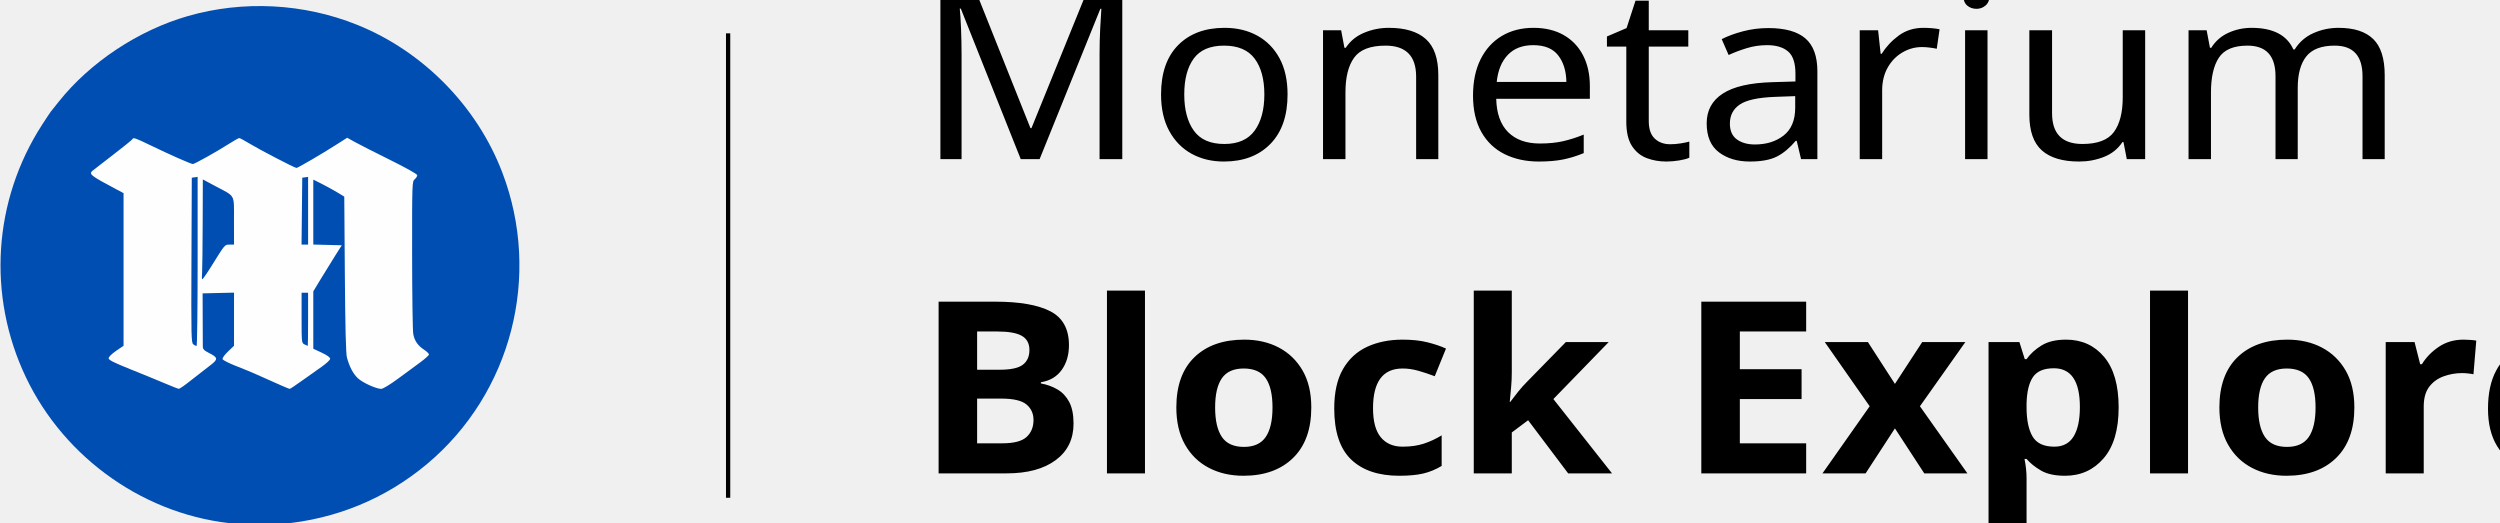
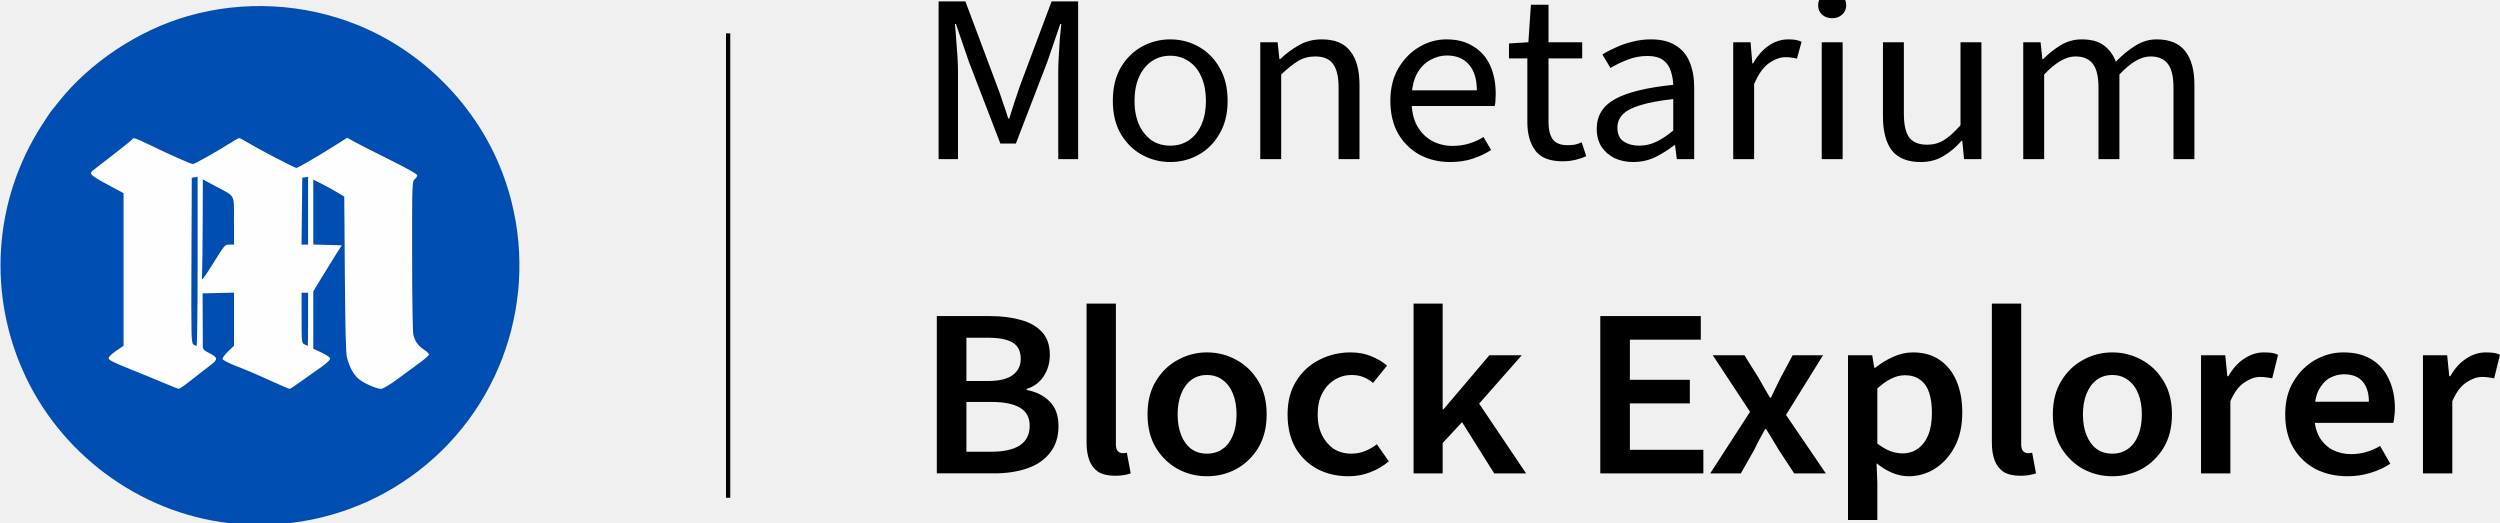
- <svg xmlns="http://www.w3.org/2000/svg" width="1298.45mm" height="271.46mm" viewBox="0 0 1298.45 271.46" version="1.1" id="svg1" xml:space="preserve">
-   <defs id="defs1" />
-   <g id="layer1" transform="translate(-0.03263492,-49.58888)">
-     <circle style="fill:#ffffff;fill-opacity:0.926;stroke-width:0.279" id="path2" cx="135.055" cy="187.518" r="123.766" />
-     <path style="fill:#014eb3;fill-opacity:1;stroke:none;stroke-width:2.551" d="M 123.088,321.679 C 76.374,317.835 33.84,288.275 13.465,245.491 -6.717,203.114 -3.537,153.757 21.915,114.341 c 2.112,-3.27 4.13,-6.307 4.486,-6.75 0.356,-0.442 2.218,-2.778 4.137,-5.191 16.27,-20.455 41.324,-37.065 67.078,-44.47 28.757,-8.267 60.197,-6.628 88.019,4.589 34.186,13.783 62.166,42.275 75.289,76.666 20.497,53.716 4.749,114.674 -39.115,151.408 -21.502,18.007 -47.463,28.697 -75.595,31.129 -9.097,0.786 -13.13,0.779 -23.125,-0.044 z M 99.368,247.01 c 3.141,-2.506 7.438,-5.849 9.55,-7.429 4.516,-3.379 4.484,-4.221 -0.248,-6.619 -2.72,-1.379 -3.292,-1.987 -3.302,-3.512 -0.005,-1.015 -0.033,-7.616 -0.059,-14.669 l -0.049,-12.824 8.159,-0.19 8.159,-0.19 v 13.799 13.799 l -3.142,3.011 c -1.862,1.785 -2.993,3.399 -2.776,3.964 0.201,0.524 3.361,2.124 7.023,3.555 3.662,1.431 8.176,3.285 10.032,4.12 12.052,5.422 17.381,7.741 17.786,7.741 0.255,0 3.101,-1.898 6.325,-4.218 3.224,-2.32 7.837,-5.585 10.251,-7.256 2.415,-1.671 4.403,-3.54 4.419,-4.155 0.018,-0.727 -1.504,-1.835 -4.358,-3.171 l -4.387,-2.053 v -14.899 -14.899 l 4.18,-6.904 c 2.299,-3.797 5.628,-9.182 7.397,-11.966 l 3.217,-5.062 -7.397,-0.191 -7.397,-0.191 v -16.862 -16.862 l 4.219,2.11 c 2.32,1.16 5.94,3.146 8.045,4.412 l 3.826,2.303 0.297,40.313 c 0.206,27.877 0.542,41.225 1.091,43.27 1.265,4.716 3.171,8.352 5.606,10.697 2.387,2.299 9.561,5.583 12.198,5.583 0.886,0 4.617,-2.258 8.642,-5.231 3.895,-2.877 9.122,-6.721 11.615,-8.542 2.493,-1.821 4.533,-3.668 4.533,-4.105 0,-0.437 -1.115,-1.529 -2.478,-2.427 -3.305,-2.176 -4.982,-4.584 -5.669,-8.14 -0.313,-1.618 -0.582,-20.111 -0.598,-41.096 -0.029,-37.337 -5.1e-4,-38.179 1.321,-39.31 0.742,-0.636 1.35,-1.589 1.35,-2.117 0,-0.579 -5.703,-3.785 -14.343,-8.062 -7.889,-3.905 -16.076,-8.069 -18.195,-9.253 l -3.852,-2.152 -5.26,3.353 c -7.893,5.032 -20.379,12.338 -21.085,12.338 -0.905,0 -19.613,-9.728 -24.726,-12.857 -2.397,-1.467 -4.646,-2.667 -4.999,-2.667 -0.353,0 -2.702,1.319 -5.219,2.931 -6.125,3.922 -17.988,10.568 -18.865,10.568 -0.941,0 -12.216,-4.986 -21.912,-9.69 -7.987,-3.875 -9.073,-4.247 -9.472,-3.243 -0.124,0.311 -4.629,3.957 -10.012,8.102 -5.383,4.145 -10.167,7.851 -10.631,8.235 -2.153,1.783 -1.176,2.566 11.812,9.463 l 4.218,2.24 v 39.634 39.634 l -3.881,2.651 c -2.244,1.533 -3.881,3.15 -3.881,3.836 0,0.903 2.727,2.276 11.474,5.776 6.311,2.525 14.36,5.824 17.886,7.33 3.527,1.506 6.736,2.752 7.133,2.77 0.396,0.018 3.29,-2.019 6.431,-4.524 z m 1.07,-18.561 c -1.064,-0.781 -1.135,-4.01 -0.973,-43.704 l 0.176,-42.86 1.519,-0.216 1.519,-0.216 v 43.919 c 0,24.156 -0.246,43.919 -0.546,43.919 -0.3,0 -1.063,-0.38 -1.694,-0.844 z m 57.756,0.02 c -1.497,-0.722 -1.519,-0.916 -1.519,-13.791 v -13.059 h 1.687 1.687 v 13.837 c 0,7.61 -0.076,13.816 -0.169,13.791 -0.093,-0.025 -0.852,-0.375 -1.687,-0.778 z m -53.202,-36.974 c 0.125,-2.042 0.263,-13.838 0.307,-26.215 l 0.08,-22.503 6.515,3.481 c 10.676,5.704 9.638,3.763 9.663,18.069 l 0.02,12.318 h -2.342 c -2.519,0 -2.212,-0.369 -9.722,11.693 -1.346,2.162 -2.966,4.592 -3.599,5.4 -1.118,1.426 -1.144,1.362 -0.923,-2.244 z m 51.841,-32.229 0.18,-17.38 1.519,-0.216 1.519,-0.216 v 17.596 17.596 h -1.699 -1.699 z" id="path1" />
-     <text xml:space="preserve" style="font-style:normal;font-variant:normal;font-weight:normal;font-stretch:normal;font-size:128.639px;line-height:1.25;font-family:Arial;-inkscape-font-specification:Arial;stroke-width:1.507" x="461.784" y="136.197" id="text2" transform="scale(1.02992,0.9709496)">
-       <tspan id="tspan2" style="font-style:normal;font-variant:normal;font-weight:normal;font-stretch:normal;font-size:128.639px;font-family:'Source Sans 3';-inkscape-font-specification:'Source Sans 3, ';stroke-width:1.507" x="461.784" y="136.197">Monetarium</tspan>
-       <tspan style="font-style:normal;font-variant:normal;font-weight:600;font-stretch:normal;font-size:128.639px;font-family:'Source Sans 3';-inkscape-font-specification:'Source Sans 3 Semi-Bold';stroke-width:1.507" x="461.784" y="304.284" id="tspan3">Block Explorer</tspan>
-     </text>
-     <rect style="fill:#000000;fill-opacity:1;stroke-width:0.617" id="rect3" width="2.217" height="241.213" x="377.095" y="66.911" />
+ <svg xmlns="http://www.w3.org/2000/svg" xml:space="preserve" viewBox="0 0 1298.45 271.46">
+   <g transform="translate(-.033 -49.589)">
+     <circle cx="135.055" cy="187.518" r="123.766" style="fill:#fff;fill-opacity:.926;stroke-width:.279" />
+     <path d="M123.088 321.679c-46.714-3.844-89.248-33.404-109.623-76.188-20.182-42.377-17.002-91.734 8.45-131.15 2.111-3.27 4.13-6.307 4.486-6.75s2.217-2.778 4.137-5.191c16.27-20.455 41.324-37.065 67.078-44.47 28.758-8.267 60.197-6.628 88.02 4.59 34.185 13.782 62.165 42.274 75.288 76.665 20.497 53.717 4.749 114.674-39.115 151.408-21.503 18.007-47.463 28.698-75.596 31.13-9.097.786-13.13.778-23.125-.044m-23.72-74.669c3.14-2.506 7.437-5.849 9.55-7.429 4.515-3.38 4.484-4.22-.25-6.619-2.72-1.379-3.292-1.987-3.3-3.512-.006-1.015-.034-7.616-.06-14.67l-.049-12.823 8.16-.19 8.158-.19v27.598l-3.142 3.011c-1.862 1.785-2.993 3.4-2.776 3.965.201.524 3.361 2.123 7.023 3.554s8.176 3.285 10.032 4.12c12.053 5.422 17.381 7.741 17.786 7.741.256 0 3.102-1.898 6.325-4.219a833 833 0 0 1 10.252-7.255c2.414-1.67 4.403-3.54 4.419-4.155.017-.727-1.505-1.835-4.359-3.17l-4.387-2.054v-29.799l4.18-6.903c2.3-3.797 5.628-9.182 7.398-11.966l3.216-5.062-7.397-.19-7.397-.192v-33.723l4.218 2.11c2.32 1.16 5.94 3.146 8.045 4.412l3.826 2.303.297 40.313c.206 27.877.542 41.226 1.09 43.27 1.266 4.716 3.171 8.352 5.607 10.697 2.387 2.3 9.561 5.583 12.198 5.583.886 0 4.617-2.258 8.641-5.23 3.895-2.878 9.122-6.722 11.616-8.542 2.493-1.821 4.533-3.669 4.533-4.106s-1.115-1.529-2.478-2.426c-3.305-2.177-4.982-4.584-5.67-8.14-.312-1.618-.58-20.11-.597-41.096-.029-37.337 0-38.178 1.32-39.31.743-.635 1.35-1.588 1.35-2.117 0-.579-5.703-3.785-14.342-8.062-7.889-3.905-16.077-8.07-18.196-9.253l-3.852-2.152-5.26 3.353c-7.893 5.032-20.378 12.338-21.085 12.338-.905 0-19.613-9.728-24.725-12.857-2.397-1.467-4.647-2.667-5-2.667s-2.701 1.319-5.219 2.931c-6.124 3.922-17.988 10.568-18.865 10.568-.941 0-12.216-4.986-21.912-9.69-7.987-3.875-9.073-4.247-9.472-3.243-.124.311-4.63 3.957-10.012 8.102s-10.166 7.85-10.63 8.235c-2.153 1.783-1.176 2.566 11.811 9.463l4.219 2.24v79.268l-3.881 2.65c-2.244 1.533-3.881 3.151-3.881 3.836 0 .903 2.726 2.276 11.474 5.776 6.31 2.526 14.36 5.824 17.886 7.33 3.527 1.506 6.737 2.752 7.133 2.77.396.017 3.29-2.02 6.43-4.525zm1.07-18.561c-1.064-.782-1.135-4.01-.973-43.704l.176-42.86 1.519-.215 1.518-.216v43.92c0 24.155-.245 43.919-.546 43.919-.3 0-1.062-.38-1.694-.844zm57.756.02c-1.498-.722-1.519-.916-1.519-13.79v-13.06h3.375v13.837c0 7.61-.076 13.816-.169 13.791s-.852-.375-1.687-.778zm-53.203-36.974c.125-2.042.264-13.839.307-26.215l.08-22.503 6.515 3.481c10.676 5.705 9.638 3.764 9.663 18.07l.02 12.318h-2.341c-2.519 0-2.212-.37-9.723 11.693-1.346 2.162-2.965 4.592-3.598 5.4-1.118 1.426-1.144 1.362-.924-2.244zm51.841-32.23.18-17.38 1.52-.215 1.518-.216v35.192h-3.398z" style="fill:#014eb3;fill-opacity:1;stroke:none;stroke-width:2.551" />
+     <g fill="#000">
+       <path d="M473.362 136.197V51.81h13.507l15.951 45.152q1.544 4.245 2.83 8.49 1.415 4.245 2.83 9.005h.515q1.415-4.76 2.701-9.005t2.702-8.49l15.951-45.152h13.378v84.387h-10.033V89.758q0-3.73.257-8.361t.514-9.134q.386-4.63.772-8.361h-.514l-6.56 20.325-15.823 43.608h-7.847L488.67 84.227l-6.56-20.325h-.515q.386 3.73.643 8.361.386 4.503.643 9.134.258 4.63.258 8.361v46.439zm116.804 1.544q-7.59 0-14.279-3.86-6.56-3.859-10.677-11.191-3.988-7.333-3.988-17.624 0-10.548 3.988-17.88 4.117-7.333 10.677-11.192 6.69-3.86 14.28-3.86 7.717 0 14.278 3.86 6.56 3.86 10.548 11.191 4.117 7.333 4.117 17.881 0 10.291-4.117 17.624-3.987 7.332-10.548 11.191-6.56 3.86-14.279 3.86m0-8.748q5.403 0 9.52-2.959 4.116-3.087 6.303-8.49t2.187-12.478q0-7.203-2.187-12.606-2.187-5.532-6.304-8.49-4.116-3.088-9.519-3.088t-9.52 3.088q-3.987 2.958-6.303 8.49-2.186 5.403-2.186 12.606 0 7.075 2.186 12.478 2.316 5.403 6.304 8.49 4.116 2.96 9.52 2.96m45.41 7.204V73.678h8.747l.9 9.005h.386q4.503-4.502 9.52-7.46 5.017-3.088 11.449-3.088 9.905 0 14.407 6.303 4.631 6.175 4.631 18.138v39.621h-10.548V97.991q0-8.876-2.83-12.735-2.702-3.988-9.005-3.988-4.76 0-8.619 2.444-3.73 2.444-8.49 7.204v45.281zm95.707 1.544q-8.361 0-15.308-3.86-6.818-3.987-10.806-11.191-3.987-7.333-3.987-17.752 0-10.163 4.116-17.495 4.117-7.333 10.548-11.32 6.432-3.988 13.636-3.988 7.976 0 13.507 3.73 5.66 3.602 8.49 10.163 2.83 6.56 2.83 15.436 0 1.673-.128 3.216 0 1.544-.386 3.088h-45.024v-8.362h36.02q0-9.005-3.989-13.764-3.859-4.888-11.191-4.888-4.245 0-8.362 2.444-4.116 2.315-6.818 7.59-2.572 5.274-2.572 14.021 0 7.976 2.701 13.378 2.83 5.403 7.59 8.233 4.76 2.702 10.42 2.702 4.502 0 8.361-1.287 3.988-1.286 7.204-3.473l3.859 6.947q-4.116 2.83-9.262 4.63-5.017 1.802-11.449 1.802m56.859-.386q-9.906 0-13.893-5.789t-3.988-15.05V82.296h-9.262v-7.975l9.776-.644 1.287-20.067h8.876v20.067h16.98v8.62h-16.98v34.346q0 5.66 2.058 8.876 2.187 3.216 7.59 3.216 1.672 0 3.473-.257 1.801-.386 3.602-1.287l2.315 7.461q-2.444 1.158-5.531 1.93t-6.303.772m35.504.386q-5.146 0-9.39-2.059-4.117-2.186-6.561-6.046-2.444-3.987-2.444-9.648 0-10.548 9.262-15.95 9.262-5.404 29.33-7.59-.13-3.86-1.287-7.462-1.03-3.601-3.86-5.788t-7.846-2.187q-5.403 0-10.163 2.058-4.76 1.93-8.49 4.374l-4.116-7.204q2.83-1.93 6.689-3.73 3.859-1.93 8.361-3.088 4.503-1.286 9.52-1.286 7.59 0 12.349 3.216 4.888 3.087 7.075 8.876 2.316 5.789 2.316 13.636v38.334h-8.748l-.9-7.461h-.386q-4.503 3.73-9.648 6.432-5.146 2.573-11.063 2.573m2.959-8.748q4.63 0 8.618-2.058 4.117-2.058 8.62-6.046v-16.852q-10.55 1.287-16.724 3.345-6.046 1.93-8.747 4.888-2.702 2.959-2.702 7.075 0 5.146 3.216 7.461 3.216 2.187 7.719 2.187m47.467 7.204V73.678h8.748l.9 11.32h.386q3.088-5.917 7.719-9.39 4.63-3.473 10.033-3.473 2.059 0 3.602.257 1.544.257 3.088 1.03l-2.316 9.004q-1.415-.386-2.701-.515-1.158-.257-3.088-.257-3.987 0-8.361 3.216-4.245 3.216-7.461 11.192v40.135zm44.638 0V73.678h10.549v62.519zm5.274-75.382q-3.087 0-5.145-1.93-1.93-1.93-1.93-5.017t1.93-5.017q2.058-1.93 5.145-1.93 3.088 0 5.017 1.93 2.058 1.93 2.058 5.017t-2.058 5.017q-1.93 1.93-5.017 1.93m44.638 76.926q-9.905 0-14.536-6.175-4.502-6.303-4.502-18.267V73.68h10.548v38.205q0 8.748 2.701 12.735 2.83 3.86 9.005 3.86 4.76 0 8.49-2.445 3.86-2.572 8.362-7.975v-44.38h10.548v62.518h-8.747l-.9-9.777h-.387q-4.245 5.146-9.262 8.233-4.888 3.088-11.32 3.088m51.713-1.544V73.678h8.748l.9 9.005h.386q4.116-4.374 8.876-7.46 4.888-3.088 10.548-3.088 7.204 0 11.192 3.216 4.116 3.216 6.046 8.747 4.888-5.403 9.905-8.619 5.017-3.344 10.677-3.344 9.777 0 14.408 6.303 4.63 6.175 4.63 18.138v39.621h-10.548V97.991q0-8.876-2.83-12.735-2.83-3.988-8.747-3.988-3.73 0-7.59 2.444-3.73 2.316-8.104 7.204v45.281h-10.549V97.991q0-8.876-2.83-12.735-2.83-3.988-8.876-3.988-7.075 0-15.694 9.648v45.281z" fill="#000" transform="scale(1.02992 .97095)" />
+       <path d="M472.461 304.284v-84.13h26.886q8.747 0 15.437 2.058 6.818 1.93 10.677 6.432 3.988 4.502 3.988 12.22 0 6.432-3.088 11.45-2.958 4.888-8.619 6.817v.515q7.461 1.543 11.707 6.303 4.373 4.631 4.373 12.993 0 8.618-4.245 14.279-4.116 5.66-11.449 8.361-7.332 2.702-16.594 2.702zm14.923-49.398h10.677q8.747 0 12.735-3.216t3.988-8.619q0-6.174-4.117-8.747-4.116-2.573-12.35-2.573h-10.933zm0 37.82h12.606q9.262 0 14.28-3.345 5.016-3.473 5.016-10.548 0-6.69-4.888-9.648-4.889-3.087-14.408-3.087h-12.606zm74.996 12.864q-5.274 0-8.49-2.058-3.087-2.187-4.502-6.175t-1.415-9.52v-74.353h14.793v75.126q0 2.83 1.03 3.859 1.028 1.029 2.315 1.029h.9q.515-.129 1.287-.257l1.93 11.063q-1.287.514-3.345.9-1.93.386-4.503.386m46.31.257q-7.847 0-14.665-3.859-6.818-3.988-11.063-11.32-4.245-7.461-4.245-17.881 0-10.548 4.245-17.88 4.245-7.462 11.063-11.321 6.818-3.988 14.665-3.988 7.976 0 14.794 3.988 6.818 3.86 11.063 11.32 4.245 7.333 4.245 17.881 0 10.42-4.245 17.88-4.245 7.333-11.063 11.321-6.818 3.86-14.794 3.86m0-12.092q4.631 0 7.976-2.573t5.145-7.332 1.801-11.063-1.8-11.063q-1.802-4.76-5.146-7.332-3.345-2.702-7.976-2.702-4.63 0-7.975 2.702-3.216 2.572-5.017 7.332t-1.801 11.063 1.8 11.063q1.802 4.76 5.018 7.332 3.344 2.573 7.975 2.573m71.395 12.092q-8.748 0-15.694-3.859-6.947-3.988-11.063-11.32-3.988-7.461-3.988-17.881 0-10.548 4.374-17.88 4.374-7.462 11.577-11.321 7.333-3.988 15.694-3.988 6.046 0 10.549 2.058 4.63 1.93 7.975 5.017l-7.075 9.262q-2.058-1.93-4.76-3.087-2.572-1.158-5.917-1.158-5.017 0-8.876 2.702-3.86 2.572-6.175 7.332-2.187 4.631-2.187 11.063 0 6.303 2.187 11.063 2.187 4.63 5.918 7.332 3.859 2.573 8.876 2.573 3.73 0 6.946-1.415 3.345-1.415 5.918-3.602l6.046 9.134q-3.988 3.601-9.262 5.788-5.146 2.187-11.063 2.187m32.803-1.543v-90.82h14.665v56.602h.386l23.155-28.944h16.337l-21.483 25.856 23.67 37.306h-16.08l-16.209-27.4-9.776 11.191v16.209zm94.163 0v-84.13h50.684v12.606h-35.761v21.483h30.23v12.607h-30.23v24.827h37.048v12.607zm55.444 0 20.068-32.932-18.782-30.23h15.952l7.075 11.963q1.415 2.573 2.83 5.274t2.958 5.403h.515q1.158-2.701 2.444-5.403t2.444-5.274l6.046-11.963h15.308l-18.652 31.902 20.067 31.26h-15.95l-7.72-12.478q-1.543-2.83-3.215-5.66-1.544-2.83-3.216-5.532h-.515q-1.415 2.701-2.83 5.531-1.415 2.702-2.701 5.66l-6.69 12.479zm69.465 24.956v-88.118h12.22l1.03 6.689h.514q3.988-3.473 8.877-5.789 4.888-2.444 10.162-2.444 7.847 0 13.379 3.988t8.49 11.192 2.958 16.98q0 10.806-3.859 18.395t-10.034 11.706q-6.046 3.988-13.12 3.988-4.117 0-8.234-1.8-4.116-1.802-7.975-5.146l.386 10.548v19.81zm27.529-35.633q4.245 0 7.59-2.445t5.274-7.203q1.93-4.889 1.93-12.092 0-6.304-1.416-10.806-1.415-4.503-4.502-6.818-2.959-2.444-7.718-2.444-3.474 0-6.818 1.8-3.345 1.673-7.075 5.275v29.458q3.473 2.83 6.689 4.117 3.344 1.158 6.046 1.158m59.431 11.963q-5.274 0-8.49-2.058-3.087-2.187-4.503-6.175t-1.415-9.52v-74.353h14.794v75.126q0 2.83 1.029 3.859 1.03 1.029 2.316 1.029h.9q.515-.129 1.286-.257l1.93 11.063q-1.286.514-3.345.9-1.93.386-4.502.386m46.31.257q-7.847 0-14.665-3.859-6.818-3.988-11.063-11.32-4.245-7.461-4.245-17.881 0-10.548 4.245-17.88 4.245-7.462 11.063-11.321 6.818-3.988 14.665-3.988 7.976 0 14.794 3.988 6.817 3.86 11.062 11.32 4.245 7.333 4.245 17.881 0 10.42-4.245 17.88-4.245 7.333-11.063 11.321-6.817 3.86-14.793 3.86m0-12.092q4.631 0 7.976-2.573t5.145-7.332 1.801-11.063-1.8-11.063q-1.802-4.76-5.146-7.332-3.345-2.702-7.976-2.702t-7.976 2.702q-3.216 2.572-5.016 7.332-1.802 4.76-1.802 11.063t1.802 11.063 5.016 7.332q3.345 2.573 7.976 2.573m44.766 10.549v-63.162h12.221l1.03 11.191h.514q3.344-6.174 7.975-9.39 4.76-3.345 9.906-3.345 2.444 0 4.116.257 1.672.258 3.087 1.03l-2.958 12.606q-1.544-.386-2.83-.514-1.287-.258-3.345-.258-3.73 0-7.847 2.959-4.116 2.83-7.075 10.034v38.592zm73.839 1.543q-8.876 0-16.08-3.859-7.075-3.988-11.192-11.32-4.116-7.461-4.116-18.01 0-10.29 4.245-17.623 4.245-7.461 10.934-11.45 6.69-3.987 14.15-3.987 8.62 0 14.408 3.86 5.79 3.858 8.62 10.676 2.958 6.69 2.958 15.437 0 2.058-.257 3.988-.13 1.93-.515 3.73h-43.48v-11.32h31.13q0-6.818-3.087-10.677-3.087-3.988-9.519-3.988-3.602 0-7.075 1.93-3.345 1.93-5.66 6.56-2.187 4.631-2.187 12.864 0 7.461 2.573 12.221 2.572 4.631 6.818 6.947 4.245 2.186 9.133 2.186 4.116 0 7.718-1.157 3.73-1.158 6.947-3.216l5.145 9.519q-4.373 3.087-10.034 4.888-5.531 1.801-11.577 1.801m38.077-1.543v-63.162h12.22l1.03 11.191h.515q3.344-6.174 7.975-9.39 4.76-3.345 9.905-3.345 2.444 0 4.117.257 1.672.258 3.087 1.03l-2.959 12.606q-1.543-.386-2.83-.514-1.286-.258-3.344-.258-3.73 0-7.847 2.959-4.117 2.83-7.075 10.034v38.592z" fill="#000" transform="scale(1.02992 .97095)" />
+     </g>
+     <path d="M377.095 66.911h2.217v241.213h-2.217z" fill="#000" style="fill-opacity:1;stroke-width:.617" />
  </g>
</svg>
